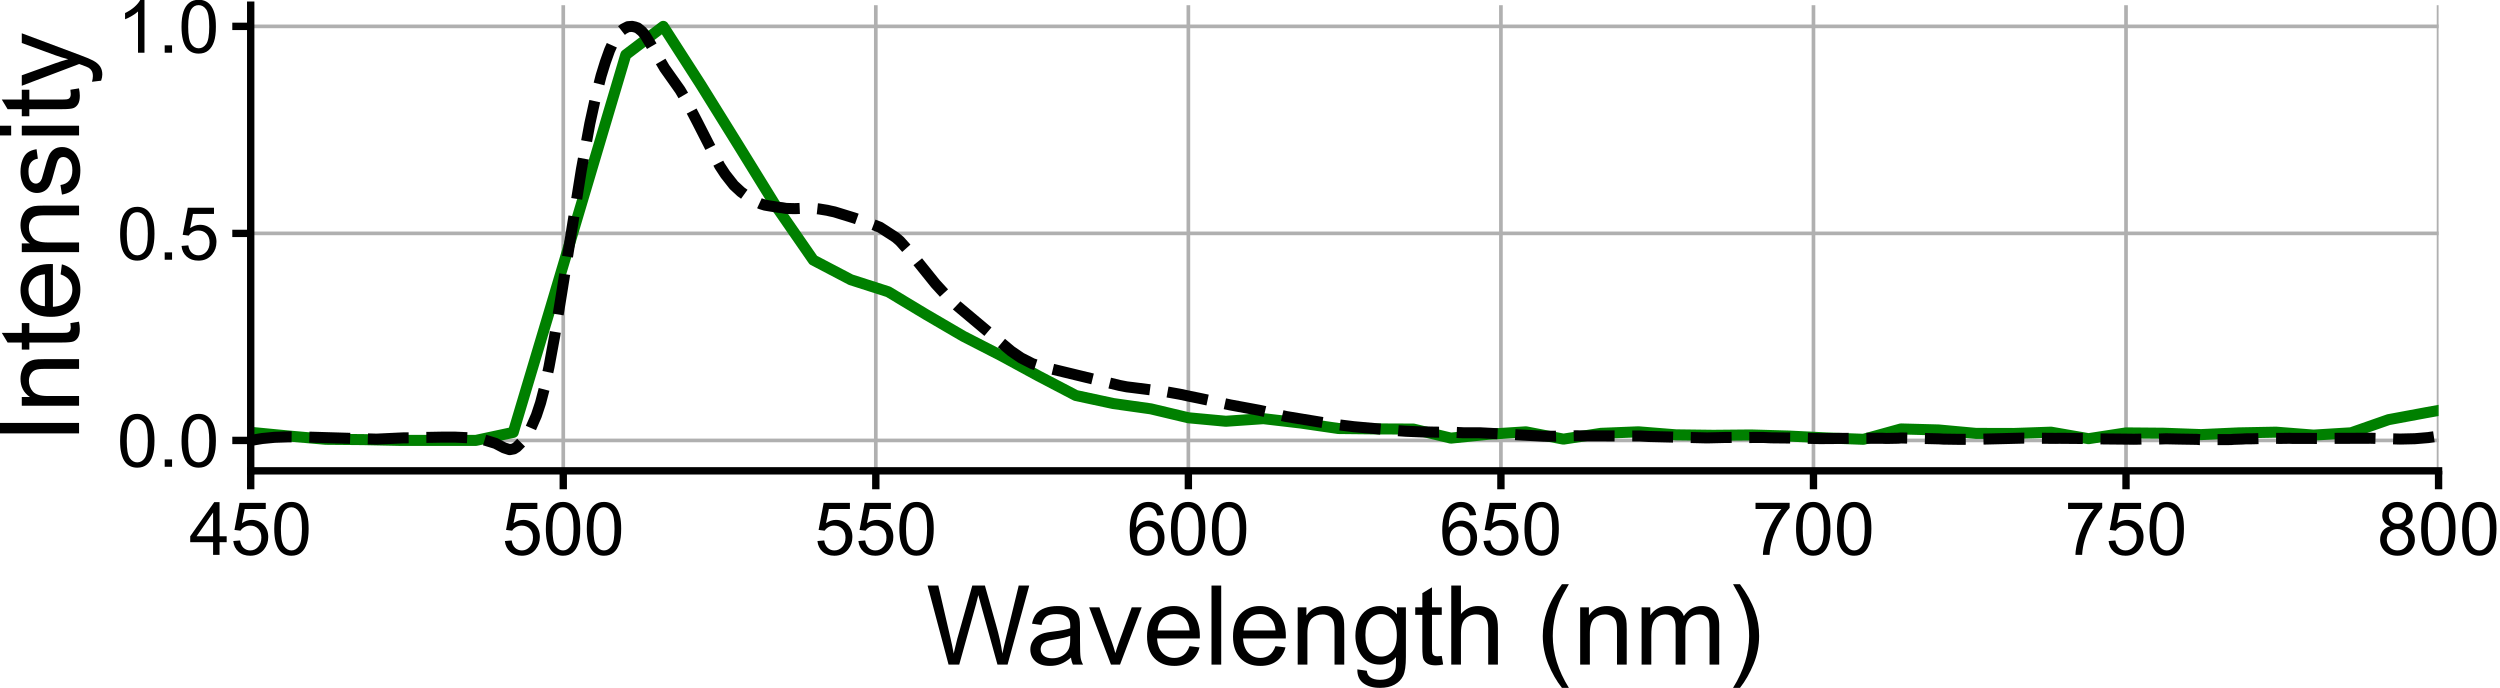
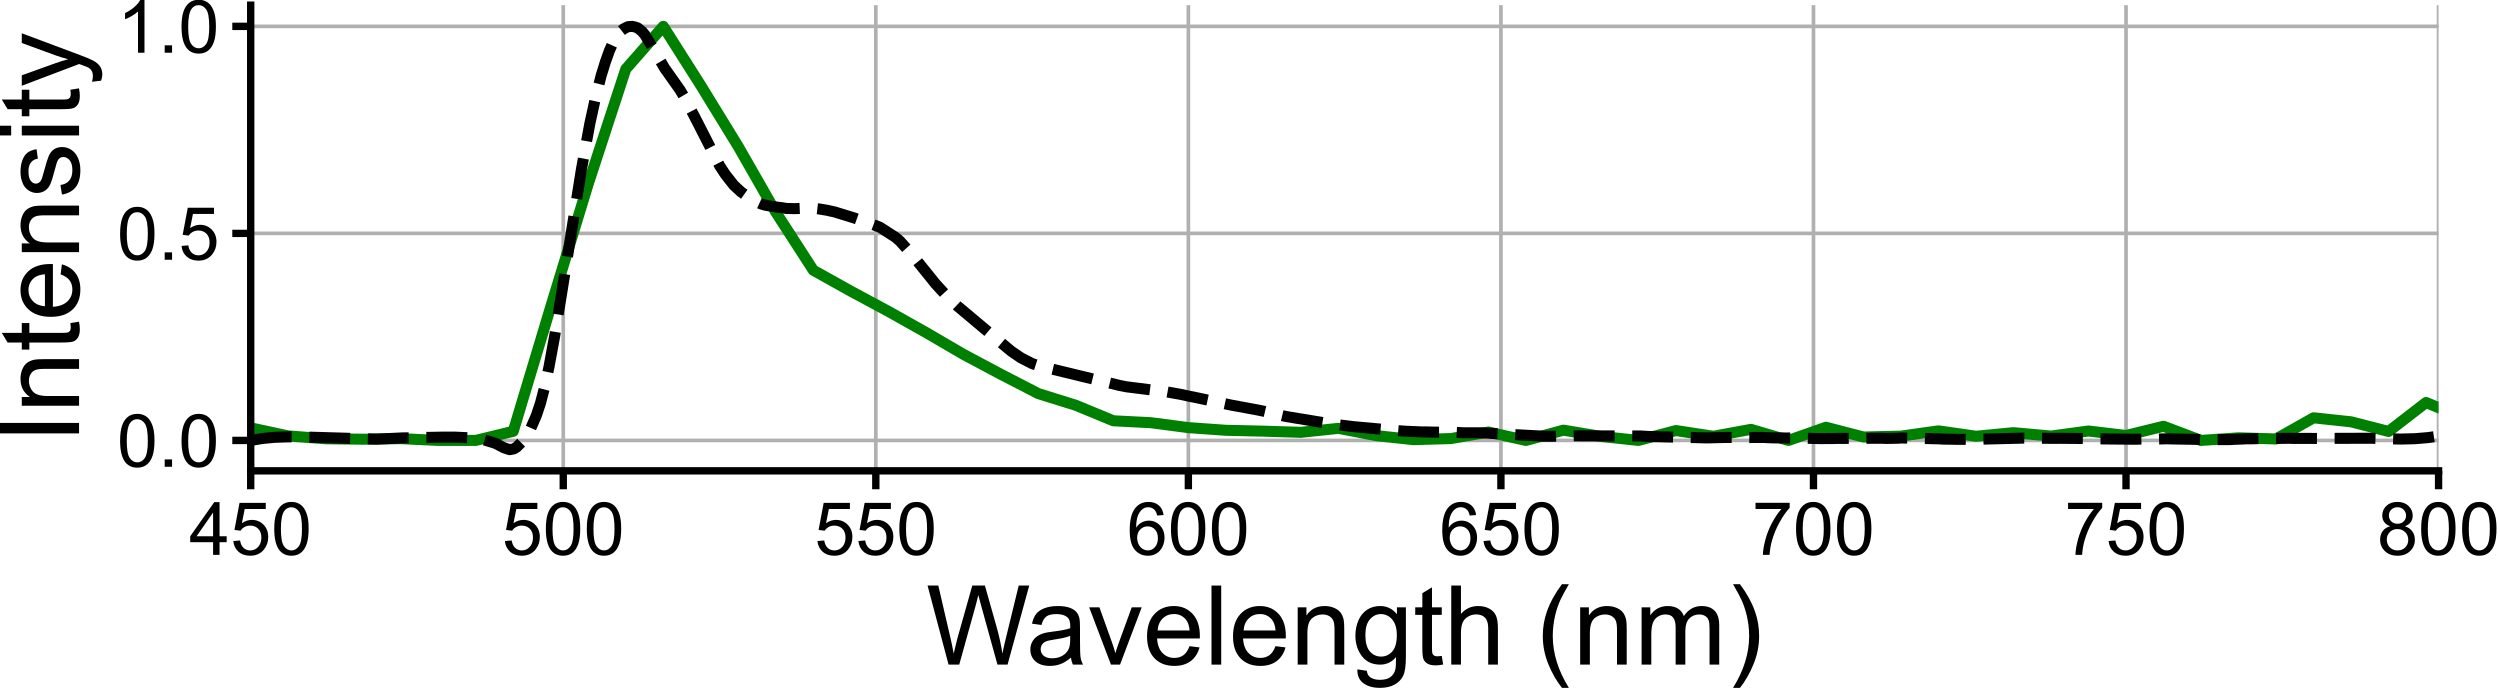
<svg xmlns="http://www.w3.org/2000/svg" xmlns:xlink="http://www.w3.org/1999/xlink" width="678.96pt" height="186.813pt" viewBox="0 0 678.96 186.813" version="1.1">
  <defs>
    <style type="text/css">*{stroke-linejoin: round; stroke-linecap: butt}</style>
  </defs>
  <g id="figure_1">
    <g id="patch_1">
      <path d="M 0 186.813  L 678.96 186.813  L 678.96 0  L 0 0  L 0 186.813  z " style="fill: none" />
    </g>
    <g id="axes_1">
      <g id="patch_2">
        <path d="M 68.088 127.87  L 662.278 127.87  L 662.278 1.41  L 68.088 1.41  L 68.088 127.87  z " style="fill: none" />
      </g>
      <g id="matplotlib.axis_1">
        <g id="xtick_1">
          <g id="line2d_1">
-             <path d="M 68.088 127.87  L 68.088 1.41  " clip-path="url(#p4a75abe237)" style="fill: none; stroke: #b0b0b0; stroke-linecap: square" />
+             <path d="M 68.088 127.87  L 68.088 1.41  " clip-path="url(#p75d5b036eb)" style="fill: none; stroke: #b0b0b0; stroke-linecap: square" />
          </g>
          <g id="line2d_2">
            <defs>
-               <path id="mf1bf6afb40" d="M 0 0  L 0 5  " style="stroke: #000000; stroke-width: 2" />
+               <path id="me30daa3287" d="M 0 0  L 0 5  " style="stroke: #000000; stroke-width: 2" />
            </defs>
            <g>
-               <use xlink:href="#mf1bf6afb40" x="68.088" y="127.87" style="stroke: #000000; stroke-width: 2" />
+               <use xlink:href="#me30daa3287" x="68.088" y="127.87" style="stroke: #000000; stroke-width: 2" />
            </g>
          </g>
          <g id="text_1">
-             <g transform="translate(51.40469 150.6852) scale(0.2 -0.2)">
+             <g transform="translate(51.40469 150.6853) scale(0.2 -0.2)">
              <defs>
                <path id="ArialMT-34" d="M 2069 0  L 2069 1097  L 81 1097  L 81 1613  L 2172 4581  L 2631 4581  L 2631 1613  L 3250 1613  L 3250 1097  L 2631 1097  L 2631 0  L 2069 0  z M 2069 1613  L 2069 3678  L 634 1613  L 2069 1613  z " transform="scale(0.015625)" />
                <path id="ArialMT-35" d="M 266 1200  L 856 1250  Q 922 819 1161 601  Q 1400 384 1738 384  Q 2144 384 2425 690  Q 2706 997 2706 1503  Q 2706 1984 2436 2262  Q 2166 2541 1728 2541  Q 1456 2541 1237 2417  Q 1019 2294 894 2097  L 366 2166  L 809 4519  L 3088 4519  L 3088 3981  L 1259 3981  L 1013 2750  Q 1425 3038 1878 3038  Q 2478 3038 2890 2622  Q 3303 2206 3303 1553  Q 3303 931 2941 478  Q 2500 -78 1738 -78  Q 1113 -78 717 272  Q 322 622 266 1200  z " transform="scale(0.015625)" />
                <path id="ArialMT-30" d="M 266 2259  Q 266 3072 433 3567  Q 600 4063 929 4331  Q 1259 4600 1759 4600  Q 2128 4600 2406 4451  Q 2684 4303 2865 4023  Q 3047 3744 3150 3342  Q 3253 2941 3253 2259  Q 3253 1453 3087 958  Q 2922 463 2592 192  Q 2263 -78 1759 -78  Q 1097 -78 719 397  Q 266 969 266 2259  z M 844 2259  Q 844 1131 1108 757  Q 1372 384 1759 384  Q 2147 384 2411 759  Q 2675 1134 2675 2259  Q 2675 3391 2411 3762  Q 2147 4134 1753 4134  Q 1366 4134 1134 3806  Q 844 3388 844 2259  z " transform="scale(0.015625)" />
              </defs>
              <use xlink:href="#ArialMT-34" />
              <use xlink:href="#ArialMT-35" x="55.615" />
              <use xlink:href="#ArialMT-30" x="111.23" />
            </g>
          </g>
        </g>
        <g id="xtick_2">
          <g id="line2d_3">
-             <path d="M 152.972 127.87  L 152.972 1.41  " clip-path="url(#p4a75abe237)" style="fill: none; stroke: #b0b0b0; stroke-linecap: square" />
+             <path d="M 152.972 127.87  L 152.972 1.41  " clip-path="url(#p75d5b036eb)" style="fill: none; stroke: #b0b0b0; stroke-linecap: square" />
          </g>
          <g id="line2d_4">
            <g>
-               <use xlink:href="#mf1bf6afb40" x="152.972" y="127.87" style="stroke: #000000; stroke-width: 2" />
+               <use xlink:href="#me30daa3287" x="152.972" y="127.87" style="stroke: #000000; stroke-width: 2" />
            </g>
          </g>
          <g id="text_2">
-             <g transform="translate(136.289 150.6852) scale(0.2 -0.2)">
+             <g transform="translate(136.289 150.6853) scale(0.2 -0.2)">
              <use xlink:href="#ArialMT-35" />
              <use xlink:href="#ArialMT-30" x="55.615" />
              <use xlink:href="#ArialMT-30" x="111.23" />
            </g>
          </g>
        </g>
        <g id="xtick_3">
          <g id="line2d_5">
-             <path d="M 237.856 127.87  L 237.856 1.41  " clip-path="url(#p4a75abe237)" style="fill: none; stroke: #b0b0b0; stroke-linecap: square" />
+             <path d="M 237.856 127.87  L 237.856 1.41  " clip-path="url(#p75d5b036eb)" style="fill: none; stroke: #b0b0b0; stroke-linecap: square" />
          </g>
          <g id="line2d_6">
            <g>
-               <use xlink:href="#mf1bf6afb40" x="237.856" y="127.87" style="stroke: #000000; stroke-width: 2" />
+               <use xlink:href="#me30daa3287" x="237.856" y="127.87" style="stroke: #000000; stroke-width: 2" />
            </g>
          </g>
          <g id="text_3">
-             <g transform="translate(221.1733 150.6852) scale(0.2 -0.2)">
+             <g transform="translate(221.1733 150.6853) scale(0.2 -0.2)">
              <use xlink:href="#ArialMT-35" />
              <use xlink:href="#ArialMT-35" x="55.615" />
              <use xlink:href="#ArialMT-30" x="111.23" />
            </g>
          </g>
        </g>
        <g id="xtick_4">
          <g id="line2d_7">
-             <path d="M 322.74 127.87  L 322.74 1.41  " clip-path="url(#p4a75abe237)" style="fill: none; stroke: #b0b0b0; stroke-linecap: square" />
+             <path d="M 322.74 127.87  L 322.74 1.41  " clip-path="url(#p75d5b036eb)" style="fill: none; stroke: #b0b0b0; stroke-linecap: square" />
          </g>
          <g id="line2d_8">
            <g>
-               <use xlink:href="#mf1bf6afb40" x="322.74" y="127.87" style="stroke: #000000; stroke-width: 2" />
+               <use xlink:href="#me30daa3287" x="322.74" y="127.87" style="stroke: #000000; stroke-width: 2" />
            </g>
          </g>
          <g id="text_4">
-             <g transform="translate(306.0575 150.6852) scale(0.2 -0.2)">
+             <g transform="translate(306.0575 150.6853) scale(0.2 -0.2)">
              <defs>
                <path id="ArialMT-36" d="M 3184 3459  L 2625 3416  Q 2550 3747 2413 3897  Q 2184 4138 1850 4138  Q 1581 4138 1378 3988  Q 1113 3794 959 3422  Q 806 3050 800 2363  Q 1003 2672 1297 2822  Q 1591 2972 1913 2972  Q 2475 2972 2870 2558  Q 3266 2144 3266 1488  Q 3266 1056 3080 686  Q 2894 316 2569 119  Q 2244 -78 1831 -78  Q 1128 -78 684 439  Q 241 956 241 2144  Q 241 3472 731 4075  Q 1159 4600 1884 4600  Q 2425 4600 2770 4297  Q 3116 3994 3184 3459  z M 888 1484  Q 888 1194 1011 928  Q 1134 663 1356 523  Q 1578 384 1822 384  Q 2178 384 2434 671  Q 2691 959 2691 1453  Q 2691 1928 2437 2201  Q 2184 2475 1800 2475  Q 1419 2475 1153 2201  Q 888 1928 888 1484  z " transform="scale(0.015625)" />
              </defs>
              <use xlink:href="#ArialMT-36" />
              <use xlink:href="#ArialMT-30" x="55.615" />
              <use xlink:href="#ArialMT-30" x="111.23" />
            </g>
          </g>
        </g>
        <g id="xtick_5">
          <g id="line2d_9">
-             <path d="M 407.625 127.87  L 407.625 1.41  " clip-path="url(#p4a75abe237)" style="fill: none; stroke: #b0b0b0; stroke-linecap: square" />
+             <path d="M 407.625 127.87  L 407.625 1.41  " clip-path="url(#p75d5b036eb)" style="fill: none; stroke: #b0b0b0; stroke-linecap: square" />
          </g>
          <g id="line2d_10">
            <g>
-               <use xlink:href="#mf1bf6afb40" x="407.625" y="127.87" style="stroke: #000000; stroke-width: 2" />
+               <use xlink:href="#me30daa3287" x="407.625" y="127.87" style="stroke: #000000; stroke-width: 2" />
            </g>
          </g>
          <g id="text_5">
-             <g transform="translate(390.9418 150.6852) scale(0.2 -0.2)">
+             <g transform="translate(390.9418 150.6853) scale(0.2 -0.2)">
              <use xlink:href="#ArialMT-36" />
              <use xlink:href="#ArialMT-35" x="55.615" />
              <use xlink:href="#ArialMT-30" x="111.23" />
            </g>
          </g>
        </g>
        <g id="xtick_6">
          <g id="line2d_11">
-             <path d="M 492.509 127.87  L 492.509 1.41  " clip-path="url(#p4a75abe237)" style="fill: none; stroke: #b0b0b0; stroke-linecap: square" />
+             <path d="M 492.509 127.87  L 492.509 1.41  " clip-path="url(#p75d5b036eb)" style="fill: none; stroke: #b0b0b0; stroke-linecap: square" />
          </g>
          <g id="line2d_12">
            <g>
-               <use xlink:href="#mf1bf6afb40" x="492.509" y="127.87" style="stroke: #000000; stroke-width: 2" />
+               <use xlink:href="#me30daa3287" x="492.509" y="127.87" style="stroke: #000000; stroke-width: 2" />
            </g>
          </g>
          <g id="text_6">
-             <g transform="translate(475.8261 150.6852) scale(0.2 -0.2)">
+             <g transform="translate(475.8261 150.6853) scale(0.2 -0.2)">
              <defs>
                <path id="ArialMT-37" d="M 303 3981  L 303 4522  L 3269 4522  L 3269 4084  Q 2831 3619 2401 2847  Q 1972 2075 1738 1259  Q 1569 684 1522 0  L 944 0  Q 953 541 1156 1306  Q 1359 2072 1739 2783  Q 2119 3494 2547 3981  L 303 3981  z " transform="scale(0.015625)" />
              </defs>
              <use xlink:href="#ArialMT-37" />
              <use xlink:href="#ArialMT-30" x="55.615" />
              <use xlink:href="#ArialMT-30" x="111.23" />
            </g>
          </g>
        </g>
        <g id="xtick_7">
          <g id="line2d_13">
-             <path d="M 577.393 127.87  L 577.393 1.41  " clip-path="url(#p4a75abe237)" style="fill: none; stroke: #b0b0b0; stroke-linecap: square" />
+             <path d="M 577.393 127.87  L 577.393 1.41  " clip-path="url(#p75d5b036eb)" style="fill: none; stroke: #b0b0b0; stroke-linecap: square" />
          </g>
          <g id="line2d_14">
            <g>
-               <use xlink:href="#mf1bf6afb40" x="577.393" y="127.87" style="stroke: #000000; stroke-width: 2" />
+               <use xlink:href="#me30daa3287" x="577.393" y="127.87" style="stroke: #000000; stroke-width: 2" />
            </g>
          </g>
          <g id="text_7">
-             <g transform="translate(560.7104 150.6852) scale(0.2 -0.2)">
+             <g transform="translate(560.7104 150.6853) scale(0.2 -0.2)">
              <use xlink:href="#ArialMT-37" />
              <use xlink:href="#ArialMT-35" x="55.615" />
              <use xlink:href="#ArialMT-30" x="111.23" />
            </g>
          </g>
        </g>
        <g id="xtick_8">
          <g id="line2d_15">
-             <path d="M 662.278 127.87  L 662.278 1.41  " clip-path="url(#p4a75abe237)" style="fill: none; stroke: #b0b0b0; stroke-linecap: square" />
+             <path d="M 662.278 127.87  L 662.278 1.41  " clip-path="url(#p75d5b036eb)" style="fill: none; stroke: #b0b0b0; stroke-linecap: square" />
          </g>
          <g id="line2d_16">
            <g>
-               <use xlink:href="#mf1bf6afb40" x="662.278" y="127.87" style="stroke: #000000; stroke-width: 2" />
+               <use xlink:href="#me30daa3287" x="662.278" y="127.87" style="stroke: #000000; stroke-width: 2" />
            </g>
          </g>
          <g id="text_8">
-             <g transform="translate(645.5947 150.6852) scale(0.2 -0.2)">
+             <g transform="translate(645.5947 150.6853) scale(0.2 -0.2)">
              <defs>
                <path id="ArialMT-38" d="M 1131 2484  Q 781 2613 612 2850  Q 444 3088 444 3419  Q 444 3919 803 4259  Q 1163 4600 1759 4600  Q 2359 4600 2725 4251  Q 3091 3903 3091 3403  Q 3091 3084 2923 2848  Q 2756 2613 2416 2484  Q 2838 2347 3058 2040  Q 3278 1734 3278 1309  Q 3278 722 2862 322  Q 2447 -78 1769 -78  Q 1091 -78 675 323  Q 259 725 259 1325  Q 259 1772 486 2073  Q 713 2375 1131 2484  z M 1019 3438  Q 1019 3113 1228 2906  Q 1438 2700 1772 2700  Q 2097 2700 2305 2904  Q 2513 3109 2513 3406  Q 2513 3716 2298 3927  Q 2084 4138 1766 4138  Q 1444 4138 1231 3931  Q 1019 3725 1019 3438  z M 838 1322  Q 838 1081 952 856  Q 1066 631 1291 507  Q 1516 384 1775 384  Q 2178 384 2440 643  Q 2703 903 2703 1303  Q 2703 1709 2433 1975  Q 2163 2241 1756 2241  Q 1359 2241 1098 1978  Q 838 1716 838 1322  z " transform="scale(0.015625)" />
              </defs>
              <use xlink:href="#ArialMT-38" />
              <use xlink:href="#ArialMT-30" x="55.615" />
              <use xlink:href="#ArialMT-30" x="111.23" />
            </g>
          </g>
        </g>
        <g id="text_9">
          <g transform="translate(251.5458 180.4993) scale(0.3 -0.3)">
            <defs>
              <path id="ArialMT-57" d="M 1294 0  L 78 4581  L 700 4581  L 1397 1578  Q 1509 1106 1591 641  Q 1766 1375 1797 1488  L 2669 4581  L 3400 4581  L 4056 2263  Q 4303 1400 4413 641  Q 4500 1075 4641 1638  L 5359 4581  L 5969 4581  L 4713 0  L 4128 0  L 3163 3491  Q 3041 3928 3019 4028  Q 2947 3713 2884 3491  L 1913 0  L 1294 0  z " transform="scale(0.015625)" />
              <path id="ArialMT-61" d="M 2588 409  Q 2275 144 1986 34  Q 1697 -75 1366 -75  Q 819 -75 525 192  Q 231 459 231 875  Q 231 1119 342 1320  Q 453 1522 633 1644  Q 813 1766 1038 1828  Q 1203 1872 1538 1913  Q 2219 1994 2541 2106  Q 2544 2222 2544 2253  Q 2544 2597 2384 2738  Q 2169 2928 1744 2928  Q 1347 2928 1158 2789  Q 969 2650 878 2297  L 328 2372  Q 403 2725 575 2942  Q 747 3159 1072 3276  Q 1397 3394 1825 3394  Q 2250 3394 2515 3294  Q 2781 3194 2906 3042  Q 3031 2891 3081 2659  Q 3109 2516 3109 2141  L 3109 1391  Q 3109 606 3145 398  Q 3181 191 3288 0  L 2700 0  Q 2613 175 2588 409  z M 2541 1666  Q 2234 1541 1622 1453  Q 1275 1403 1131 1340  Q 988 1278 909 1158  Q 831 1038 831 891  Q 831 666 1001 516  Q 1172 366 1500 366  Q 1825 366 2078 508  Q 2331 650 2450 897  Q 2541 1088 2541 1459  L 2541 1666  z " transform="scale(0.015625)" />
              <path id="ArialMT-76" d="M 1344 0  L 81 3319  L 675 3319  L 1388 1331  Q 1503 1009 1600 663  Q 1675 925 1809 1294  L 2547 3319  L 3125 3319  L 1869 0  L 1344 0  z " transform="scale(0.015625)" />
              <path id="ArialMT-65" d="M 2694 1069  L 3275 997  Q 3138 488 2766 206  Q 2394 -75 1816 -75  Q 1088 -75 661 373  Q 234 822 234 1631  Q 234 2469 665 2931  Q 1097 3394 1784 3394  Q 2450 3394 2872 2941  Q 3294 2488 3294 1666  Q 3294 1616 3291 1516  L 816 1516  Q 847 969 1125 678  Q 1403 388 1819 388  Q 2128 388 2347 550  Q 2566 713 2694 1069  z M 847 1978  L 2700 1978  Q 2663 2397 2488 2606  Q 2219 2931 1791 2931  Q 1403 2931 1139 2672  Q 875 2413 847 1978  z " transform="scale(0.015625)" />
              <path id="ArialMT-6c" d="M 409 0  L 409 4581  L 972 4581  L 972 0  L 409 0  z " transform="scale(0.015625)" />
              <path id="ArialMT-6e" d="M 422 0  L 422 3319  L 928 3319  L 928 2847  Q 1294 3394 1984 3394  Q 2284 3394 2536 3286  Q 2788 3178 2913 3003  Q 3038 2828 3088 2588  Q 3119 2431 3119 2041  L 3119 0  L 2556 0  L 2556 2019  Q 2556 2363 2490 2533  Q 2425 2703 2258 2804  Q 2091 2906 1866 2906  Q 1506 2906 1245 2678  Q 984 2450 984 1813  L 984 0  L 422 0  z " transform="scale(0.015625)" />
              <path id="ArialMT-67" d="M 319 -275  L 866 -356  Q 900 -609 1056 -725  Q 1266 -881 1628 -881  Q 2019 -881 2231 -725  Q 2444 -569 2519 -288  Q 2563 -116 2559 434  Q 2191 0 1641 0  Q 956 0 581 494  Q 206 988 206 1678  Q 206 2153 378 2554  Q 550 2956 876 3175  Q 1203 3394 1644 3394  Q 2231 3394 2613 2919  L 2613 3319  L 3131 3319  L 3131 450  Q 3131 -325 2973 -648  Q 2816 -972 2473 -1159  Q 2131 -1347 1631 -1347  Q 1038 -1347 672 -1080  Q 306 -813 319 -275  z M 784 1719  Q 784 1066 1043 766  Q 1303 466 1694 466  Q 2081 466 2343 764  Q 2606 1063 2606 1700  Q 2606 2309 2336 2618  Q 2066 2928 1684 2928  Q 1309 2928 1046 2623  Q 784 2319 784 1719  z " transform="scale(0.015625)" />
              <path id="ArialMT-74" d="M 1650 503  L 1731 6  Q 1494 -44 1306 -44  Q 1000 -44 831 53  Q 663 150 594 308  Q 525 466 525 972  L 525 2881  L 113 2881  L 113 3319  L 525 3319  L 525 4141  L 1084 4478  L 1084 3319  L 1650 3319  L 1650 2881  L 1084 2881  L 1084 941  Q 1084 700 1114 631  Q 1144 563 1211 522  Q 1278 481 1403 481  Q 1497 481 1650 503  z " transform="scale(0.015625)" />
              <path id="ArialMT-68" d="M 422 0  L 422 4581  L 984 4581  L 984 2938  Q 1378 3394 1978 3394  Q 2347 3394 2619 3248  Q 2891 3103 3008 2847  Q 3125 2591 3125 2103  L 3125 0  L 2563 0  L 2563 2103  Q 2563 2525 2380 2717  Q 2197 2909 1863 2909  Q 1613 2909 1392 2779  Q 1172 2650 1078 2428  Q 984 2206 984 1816  L 984 0  L 422 0  z " transform="scale(0.015625)" />
              <path id="ArialMT-20" transform="scale(0.015625)" />
              <path id="ArialMT-28" d="M 1497 -1347  Q 1031 -759 709 28  Q 388 816 388 1659  Q 388 2403 628 3084  Q 909 3875 1497 4659  L 1900 4659  Q 1522 4009 1400 3731  Q 1209 3300 1100 2831  Q 966 2247 966 1656  Q 966 153 1900 -1347  L 1497 -1347  z " transform="scale(0.015625)" />
              <path id="ArialMT-6d" d="M 422 0  L 422 3319  L 925 3319  L 925 2853  Q 1081 3097 1340 3245  Q 1600 3394 1931 3394  Q 2300 3394 2536 3241  Q 2772 3088 2869 2813  Q 3263 3394 3894 3394  Q 4388 3394 4653 3120  Q 4919 2847 4919 2278  L 4919 0  L 4359 0  L 4359 2091  Q 4359 2428 4304 2576  Q 4250 2725 4106 2815  Q 3963 2906 3769 2906  Q 3419 2906 3187 2673  Q 2956 2441 2956 1928  L 2956 0  L 2394 0  L 2394 2156  Q 2394 2531 2256 2718  Q 2119 2906 1806 2906  Q 1569 2906 1367 2781  Q 1166 2656 1075 2415  Q 984 2175 984 1722  L 984 0  L 422 0  z " transform="scale(0.015625)" />
              <path id="ArialMT-29" d="M 791 -1347  L 388 -1347  Q 1322 153 1322 1656  Q 1322 2244 1188 2822  Q 1081 3291 891 3722  Q 769 4003 388 4659  L 791 4659  Q 1378 3875 1659 3084  Q 1900 2403 1900 1659  Q 1900 816 1576 28  Q 1253 -759 791 -1347  z " transform="scale(0.015625)" />
            </defs>
            <use xlink:href="#ArialMT-57" />
            <use xlink:href="#ArialMT-61" x="90.635" />
            <use xlink:href="#ArialMT-76" x="146.25" />
            <use xlink:href="#ArialMT-65" x="196.25" />
            <use xlink:href="#ArialMT-6c" x="251.865" />
            <use xlink:href="#ArialMT-65" x="274.082" />
            <use xlink:href="#ArialMT-6e" x="329.697" />
            <use xlink:href="#ArialMT-67" x="385.312" />
            <use xlink:href="#ArialMT-74" x="440.928" />
            <use xlink:href="#ArialMT-68" x="468.711" />
            <use xlink:href="#ArialMT-20" x="524.326" />
            <use xlink:href="#ArialMT-28" x="552.109" />
            <use xlink:href="#ArialMT-6e" x="585.41" />
            <use xlink:href="#ArialMT-6d" x="641.025" />
            <use xlink:href="#ArialMT-29" x="724.326" />
          </g>
        </g>
      </g>
      <g id="matplotlib.axis_2">
        <g id="ytick_1">
          <g id="line2d_17">
-             <path d="M 68.088 119.612  L 662.278 119.612  " clip-path="url(#p4a75abe237)" style="fill: none; stroke: #b0b0b0; stroke-linecap: square" />
+             <path d="M 68.088 119.612  L 662.278 119.612  " clip-path="url(#p75d5b036eb)" style="fill: none; stroke: #b0b0b0; stroke-linecap: square" />
          </g>
          <g id="line2d_18">
            <defs>
-               <path id="m57026e1edf" d="M 0 0  L -5 0  " style="stroke: #000000; stroke-width: 2" />
+               <path id="m3de7f6f16e" d="M 0 0  L -5 0  " style="stroke: #000000; stroke-width: 2" />
            </defs>
            <g>
-               <use xlink:href="#m57026e1edf" x="68.088" y="119.612" style="stroke: #000000; stroke-width: 2" />
+               <use xlink:href="#m3de7f6f16e" x="68.088" y="119.612" style="stroke: #000000; stroke-width: 2" />
            </g>
          </g>
          <g id="text_10">
            <g transform="translate(31.7875 126.7702) scale(0.2 -0.2)">
              <defs>
                <path id="ArialMT-2e" d="M 581 0  L 581 641  L 1222 641  L 1222 0  L 581 0  z " transform="scale(0.015625)" />
              </defs>
              <use xlink:href="#ArialMT-30" />
              <use xlink:href="#ArialMT-2e" x="55.615" />
              <use xlink:href="#ArialMT-30" x="83.398" />
            </g>
          </g>
        </g>
        <g id="ytick_2">
          <g id="line2d_19">
-             <path d="M 68.088 63.385  L 662.278 63.385  " clip-path="url(#p4a75abe237)" style="fill: none; stroke: #b0b0b0; stroke-linecap: square" />
+             <path d="M 68.088 63.385  L 662.278 63.385  " clip-path="url(#p75d5b036eb)" style="fill: none; stroke: #b0b0b0; stroke-linecap: square" />
          </g>
          <g id="line2d_20">
            <g>
-               <use xlink:href="#m57026e1edf" x="68.088" y="63.385" style="stroke: #000000; stroke-width: 2" />
+               <use xlink:href="#m3de7f6f16e" x="68.088" y="63.385" style="stroke: #000000; stroke-width: 2" />
            </g>
          </g>
          <g id="text_11">
-             <g transform="translate(31.7875 70.54289) scale(0.2 -0.2)">
+             <g transform="translate(31.7875 70.5429) scale(0.2 -0.2)">
              <use xlink:href="#ArialMT-30" />
              <use xlink:href="#ArialMT-2e" x="55.615" />
              <use xlink:href="#ArialMT-35" x="83.398" />
            </g>
          </g>
        </g>
        <g id="ytick_3">
          <g id="line2d_21">
-             <path d="M 68.088 7.158  L 662.278 7.158  " clip-path="url(#p4a75abe237)" style="fill: none; stroke: #b0b0b0; stroke-linecap: square" />
+             <path d="M 68.088 7.158  L 662.278 7.158  " clip-path="url(#p75d5b036eb)" style="fill: none; stroke: #b0b0b0; stroke-linecap: square" />
          </g>
          <g id="line2d_22">
            <g>
-               <use xlink:href="#m57026e1edf" x="68.088" y="7.158" style="stroke: #000000; stroke-width: 2" />
+               <use xlink:href="#m3de7f6f16e" x="68.088" y="7.158" style="stroke: #000000; stroke-width: 2" />
            </g>
          </g>
          <g id="text_12">
            <g transform="translate(31.7875 14.31563) scale(0.2 -0.2)">
              <defs>
                <path id="ArialMT-31" d="M 2384 0  L 1822 0  L 1822 3584  Q 1619 3391 1289 3197  Q 959 3003 697 2906  L 697 3450  Q 1169 3672 1522 3987  Q 1875 4303 2022 4600  L 2384 4600  L 2384 0  z " transform="scale(0.015625)" />
              </defs>
              <use xlink:href="#ArialMT-31" />
              <use xlink:href="#ArialMT-2e" x="55.615" />
              <use xlink:href="#ArialMT-30" x="83.398" />
            </g>
          </g>
        </g>
        <g id="text_13">
          <g transform="translate(21.47344 120.4982) rotate(-90) scale(0.3 -0.3)">
            <defs>
              <path id="ArialMT-49" d="M 597 0  L 597 4581  L 1203 4581  L 1203 0  L 597 0  z " transform="scale(0.015625)" />
              <path id="ArialMT-73" d="M 197 991  L 753 1078  Q 800 744 1014 566  Q 1228 388 1613 388  Q 2000 388 2187 545  Q 2375 703 2375 916  Q 2375 1106 2209 1216  Q 2094 1291 1634 1406  Q 1016 1563 777 1677  Q 538 1791 414 1992  Q 291 2194 291 2438  Q 291 2659 392 2848  Q 494 3038 669 3163  Q 800 3259 1026 3326  Q 1253 3394 1513 3394  Q 1903 3394 2198 3281  Q 2494 3169 2634 2976  Q 2775 2784 2828 2463  L 2278 2388  Q 2241 2644 2061 2787  Q 1881 2931 1553 2931  Q 1166 2931 1000 2803  Q 834 2675 834 2503  Q 834 2394 903 2306  Q 972 2216 1119 2156  Q 1203 2125 1616 2013  Q 2213 1853 2448 1751  Q 2684 1650 2818 1456  Q 2953 1263 2953 975  Q 2953 694 2789 445  Q 2625 197 2315 61  Q 2006 -75 1616 -75  Q 969 -75 630 194  Q 291 463 197 991  z " transform="scale(0.015625)" />
              <path id="ArialMT-69" d="M 425 3934  L 425 4581  L 988 4581  L 988 3934  L 425 3934  z M 425 0  L 425 3319  L 988 3319  L 988 0  L 425 0  z " transform="scale(0.015625)" />
              <path id="ArialMT-79" d="M 397 -1278  L 334 -750  Q 519 -800 656 -800  Q 844 -800 956 -737  Q 1069 -675 1141 -563  Q 1194 -478 1313 -144  Q 1328 -97 1363 -6  L 103 3319  L 709 3319  L 1400 1397  Q 1534 1031 1641 628  Q 1738 1016 1872 1384  L 2581 3319  L 3144 3319  L 1881 -56  Q 1678 -603 1566 -809  Q 1416 -1088 1222 -1217  Q 1028 -1347 759 -1347  Q 597 -1347 397 -1278  z " transform="scale(0.015625)" />
            </defs>
            <use xlink:href="#ArialMT-49" />
            <use xlink:href="#ArialMT-6e" x="27.783" />
            <use xlink:href="#ArialMT-74" x="83.398" />
            <use xlink:href="#ArialMT-65" x="111.182" />
            <use xlink:href="#ArialMT-6e" x="166.797" />
            <use xlink:href="#ArialMT-73" x="222.412" />
            <use xlink:href="#ArialMT-69" x="272.412" />
            <use xlink:href="#ArialMT-74" x="294.629" />
            <use xlink:href="#ArialMT-79" x="322.412" />
          </g>
        </g>
      </g>
      <g id="line2d_23">
-         <path d="M 68.088 117.412  L 78.274 118.402  L 88.46 119.306  L 98.646 119.391  L 108.832 119.612  L 119.018 119.612  L 129.204 119.612  L 139.39 117.429  L 149.576 83.375  L 159.763 49.137  L 169.949 14.89  L 180.135 7.158  L 190.321 23.007  L 200.507 39.404  L 210.693 55.916  L 220.879 70.635  L 231.065 75.973  L 241.251 79.247  L 251.438 85.38  L 261.624 91.328  L 271.81 96.55  L 281.996 102.088  L 292.182 107.414  L 302.368 109.599  L 312.554 111.035  L 322.74 113.46  L 332.926 114.407  L 343.113 113.701  L 353.299 114.892  L 363.485 116.375  L 373.671 116.484  L 383.857 116.528  L 394.043 118.987  L 404.229 117.938  L 414.415 117.277  L 424.601 119.258  L 434.788 117.689  L 444.974 117.276  L 455.16 118.095  L 465.346 118.225  L 475.532 118.128  L 485.718 118.42  L 495.904 118.924  L 506.09 119.309  L 516.277 116.494  L 526.463 116.768  L 536.649 117.703  L 546.835 117.73  L 557.021 117.369  L 567.207 119.138  L 577.393 117.568  L 587.579 117.656  L 597.765 118.031  L 607.952 117.565  L 618.138 117.37  L 628.324 118.169  L 638.51 117.539  L 648.696 113.972  L 658.882 112.075  L 669.068 110.24  " clip-path="url(#p4a75abe237)" style="fill: none; stroke: #008000; stroke-width: 3; stroke-linecap: square" />
+         <path d="M 68.088 116.199  L 78.274 118.392  L 88.46 119.163  L 98.646 119.282  L 108.832 119.126  L 119.018 119.612  L 129.204 119.612  L 139.39 117.131  L 149.576 83.292  L 159.763 49.917  L 169.949 18.767  L 180.135 7.158  L 190.321 23.21  L 200.507 39.817  L 210.693 57.625  L 220.879 73.393  L 231.065 79.081  L 241.251 84.552  L 251.438 90.275  L 261.624 96.22  L 271.81 101.644  L 281.996 106.9  L 292.182 110.072  L 302.368 114.279  L 312.554 114.797  L 322.74 116.136  L 332.926 116.86  L 343.113 117.095  L 353.299 117.413  L 363.485 116.332  L 373.671 118.293  L 383.857 119.405  L 394.043 119.104  L 404.229 117.334  L 414.415 119.612  L 424.601 116.828  L 434.788 118.527  L 444.974 119.612  L 455.16 116.935  L 465.346 118.484  L 475.532 116.607  L 485.718 119.612  L 495.904 116.035  L 506.09 118.685  L 516.277 118.442  L 526.463 117.016  L 536.649 118.48  L 546.835 117.507  L 557.021 118.429  L 567.207 117.053  L 577.393 118.273  L 587.579 115.77  L 597.765 119.612  L 607.952 118.907  L 618.138 119.212  L 628.324 113.471  L 638.51 114.555  L 648.696 117.177  L 658.882 109.316  L 669.068 113.508  " clip-path="url(#p75d5b036eb)" style="fill: none; stroke: #008000; stroke-width: 3; stroke-linecap: square" />
      </g>
      <g id="line2d_24">
-         <path d="M 68.164 119.598  L 71.188 119.095  L 74.592 118.763  L 78.375 118.626  L 82.918 118.689  L 102.257 119.264  L 109.474 118.921  L 111.375 118.905  L 114.797 118.793  L 116.699 118.783  L 119.742 118.725  L 123.549 118.716  L 130.024 119.015  L 134.599 120.425  L 136.887 121.625  L 138.412 122.121  L 139.557 121.904  L 140.32 121.428  L 141.847 119.898  L 143.373 117.682  L 144.137 116.344  L 145.664 112.842  L 146.809 109.392  L 147.955 104.973  L 149.101 99.617  L 150.629 91.319  L 152.54 79.603  L 157.892 46.079  L 160.187 33.58  L 161.717 26.613  L 163.248 20.588  L 164.396 16.876  L 165.544 13.666  L 166.31 11.968  L 167.841 9.295  L 168.607 8.438  L 169.373 7.838  L 170.522 7.251  L 171.671 7.165  L 172.437 7.324  L 173.203 7.59  L 174.353 8.53  L 175.119 9.427  L 176.652 11.934  L 180.486 18.495  L 184.706 24.456  L 186.241 27.085  L 189.311 32.991  L 195.456 45.033  L 196.993 47.375  L 199.299 50.313  L 201.221 52.094  L 204.297 54.306  L 205.066 54.637  L 206.605 55.351  L 207.759 55.709  L 209.298 55.973  L 211.222 56.27  L 212.377 56.41  L 213.532 56.608  L 215.843 56.665  L 217.383 56.605  L 220.08 56.493  L 220.851 56.571  L 222.392 56.742  L 224.705 57.117  L 225.476 57.301  L 226.633 57.546  L 232.033 59.214  L 233.962 59.897  L 235.12 60.239  L 238.98 61.717  L 243.229 64.466  L 244.388 65.462  L 247.093 68.485  L 249.026 70.804  L 254.053 77.055  L 256.761 80.018  L 258.309 81.518  L 259.857 82.984  L 274.577 95.342  L 277.291 97.199  L 280.394 98.777  L 283.498 99.766  L 285.051 100.078  L 286.215 100.356  L 304.088 104.69  L 306.033 105.067  L 307.589 105.254  L 316.931 106.439  L 319.658 106.926  L 320.437 107.066  L 323.164 107.648  L 325.503 108.122  L 328.232 108.7  L 330.181 109.117  L 334.082 109.962  L 341.888 111.406  L 343.059 111.653  L 343.84 111.835  L 346.183 112.403  L 348.137 112.846  L 349.309 113.123  L 359.473 114.795  L 361.429 115.11  L 367.69 115.886  L 379.832 116.978  L 381.792 117.12  L 386.104 117.301  L 387.673 117.313  L 388.85 117.346  L 390.811 117.372  L 392.38 117.347  L 393.558 117.348  L 397.483 117.534  L 398.66 117.531  L 401.802 117.531  L 417.522 118.368  L 419.096 118.461  L 419.882 118.482  L 422.243 118.475  L 423.423 118.441  L 424.997 118.396  L 426.965 118.38  L 428.146 118.354  L 429.328 118.372  L 445.482 118.404  L 447.848 118.543  L 463.634 118.93  L 468.374 118.814  L 469.559 118.81  L 470.745 118.788  L 475.092 118.832  L 476.278 118.809  L 479.046 118.815  L 481.023 118.907  L 488.54 118.982  L 489.728 119.005  L 494.478 119.126  L 496.458 119.097  L 498.042 119.093  L 499.231 119.063  L 501.608 119.057  L 503.589 119.02  L 504.778 119.054  L 507.552 119.033  L 511.12 119.025  L 512.309 119.075  L 515.482 119.012  L 516.275 118.943  L 523.814 119.114  L 526.593 119.182  L 527.784 119.255  L 532.152 119.32  L 535.727 119.295  L 537.714 119.28  L 548.446 119.008  L 549.639 118.98  L 558.392 119.057  L 559.188 119.034  L 567.549 119.101  L 569.142 119.155  L 570.337 119.193  L 572.328 119.214  L 575.516 119.244  L 578.306 119.274  L 579.501 119.292  L 580.299 119.279  L 582.292 119.229  L 585.482 119.263  L 588.273 119.167  L 591.864 119.245  L 596.652 119.323  L 597.45 119.393  L 605.835 119.381  L 606.633 119.314  L 609.03 119.234  L 609.829 119.179  L 611.826 119.163  L 615.822 119.039  L 617.821 119.054  L 619.819 119.059  L 621.818 119.028  L 622.618 119.065  L 624.617 119.059  L 627.017 119.063  L 629.817 119.083  L 631.017 119.063  L 643.824 119.019  L 651.835 119.243  L 655.842 119.147  L 659.449 118.843  L 661.854 118.492  L 661.854 118.492  " clip-path="url(#p4a75abe237)" style="fill: none; stroke-dasharray: 11.1,4.8; stroke-dashoffset: 0; stroke: #000000; stroke-width: 3" />
+         <path d="M 68.164 119.598  L 71.188 119.095  L 74.592 118.763  L 78.375 118.626  L 82.918 118.689  L 102.257 119.264  L 109.474 118.921  L 111.375 118.905  L 114.797 118.793  L 116.699 118.783  L 119.742 118.725  L 123.549 118.716  L 130.024 119.015  L 134.599 120.425  L 136.887 121.625  L 138.412 122.121  L 139.557 121.904  L 140.32 121.428  L 141.847 119.898  L 143.373 117.682  L 144.137 116.344  L 145.664 112.842  L 146.809 109.392  L 147.955 104.973  L 149.101 99.617  L 150.629 91.319  L 152.54 79.603  L 157.892 46.079  L 160.187 33.58  L 161.717 26.613  L 163.248 20.588  L 164.396 16.876  L 165.544 13.666  L 166.31 11.968  L 167.841 9.295  L 168.607 8.438  L 169.373 7.838  L 170.522 7.251  L 171.671 7.165  L 172.437 7.324  L 173.203 7.59  L 174.353 8.53  L 175.119 9.427  L 176.652 11.934  L 180.486 18.495  L 184.706 24.456  L 186.241 27.085  L 189.311 32.991  L 195.456 45.033  L 196.993 47.375  L 199.299 50.313  L 201.221 52.094  L 204.297 54.306  L 205.066 54.637  L 206.605 55.351  L 207.759 55.709  L 209.298 55.973  L 211.222 56.27  L 212.377 56.41  L 213.532 56.608  L 215.843 56.665  L 217.383 56.605  L 220.08 56.493  L 220.851 56.571  L 222.392 56.742  L 224.705 57.117  L 225.476 57.301  L 226.633 57.546  L 232.033 59.214  L 233.962 59.897  L 235.12 60.239  L 238.98 61.717  L 243.229 64.466  L 244.388 65.462  L 247.093 68.485  L 249.026 70.804  L 254.053 77.055  L 256.761 80.018  L 258.309 81.518  L 259.857 82.984  L 274.577 95.342  L 277.291 97.199  L 280.394 98.777  L 283.498 99.766  L 285.051 100.078  L 286.215 100.356  L 304.088 104.69  L 306.033 105.067  L 307.589 105.254  L 316.931 106.439  L 319.658 106.926  L 320.437 107.066  L 323.164 107.648  L 325.503 108.122  L 328.232 108.7  L 330.181 109.117  L 334.082 109.962  L 341.888 111.406  L 343.059 111.653  L 343.84 111.835  L 346.183 112.403  L 348.137 112.846  L 349.309 113.123  L 359.473 114.795  L 361.429 115.11  L 367.69 115.886  L 379.832 116.978  L 381.792 117.12  L 386.104 117.301  L 387.673 117.313  L 388.85 117.346  L 390.811 117.372  L 392.38 117.347  L 393.558 117.348  L 397.483 117.534  L 398.66 117.531  L 401.802 117.531  L 417.522 118.368  L 419.096 118.461  L 419.882 118.482  L 422.243 118.475  L 423.423 118.441  L 424.997 118.396  L 426.965 118.38  L 428.146 118.354  L 429.328 118.372  L 445.482 118.404  L 447.848 118.543  L 463.634 118.93  L 468.374 118.814  L 469.559 118.81  L 470.745 118.788  L 475.092 118.832  L 476.278 118.809  L 479.046 118.815  L 481.023 118.907  L 488.54 118.982  L 489.728 119.005  L 494.478 119.126  L 496.458 119.097  L 498.042 119.093  L 499.231 119.063  L 501.608 119.057  L 503.589 119.02  L 504.778 119.055  L 507.552 119.033  L 511.12 119.025  L 512.309 119.075  L 515.482 119.012  L 516.275 118.943  L 523.814 119.114  L 526.593 119.182  L 527.784 119.255  L 532.152 119.32  L 535.727 119.295  L 537.714 119.28  L 548.446 119.008  L 549.639 118.98  L 558.392 119.057  L 559.188 119.035  L 567.549 119.101  L 569.142 119.155  L 570.337 119.193  L 572.328 119.214  L 575.516 119.244  L 578.306 119.274  L 579.501 119.292  L 580.299 119.279  L 582.292 119.229  L 585.482 119.263  L 588.273 119.167  L 591.864 119.245  L 596.652 119.323  L 597.45 119.393  L 605.835 119.381  L 606.633 119.314  L 609.03 119.234  L 609.829 119.179  L 611.826 119.163  L 615.822 119.039  L 617.821 119.054  L 619.819 119.059  L 621.818 119.028  L 622.618 119.065  L 624.617 119.059  L 627.017 119.063  L 629.817 119.083  L 631.017 119.063  L 643.824 119.019  L 651.835 119.243  L 655.842 119.147  L 659.449 118.843  L 661.854 118.492  L 661.854 118.492  " clip-path="url(#p75d5b036eb)" style="fill: none; stroke-dasharray: 11.1,4.8; stroke-dashoffset: 0; stroke: #000000; stroke-width: 3" />
      </g>
      <g id="patch_3">
        <path d="M 68.088 127.87  L 68.088 1.41  " style="fill: none; stroke: #000000; stroke-width: 2; stroke-linejoin: miter; stroke-linecap: square" />
      </g>
      <g id="patch_4">
        <path d="M 68.088 127.87  L 662.278 127.87  " style="fill: none; stroke: #000000; stroke-width: 2; stroke-linejoin: miter; stroke-linecap: square" />
      </g>
    </g>
  </g>
  <defs>
-     <clipPath id="p4a75abe237">
+     <clipPath id="p75d5b036eb">
      <rect x="68.088" y="1.41" width="594.19" height="126.46" />
    </clipPath>
  </defs>
</svg>
